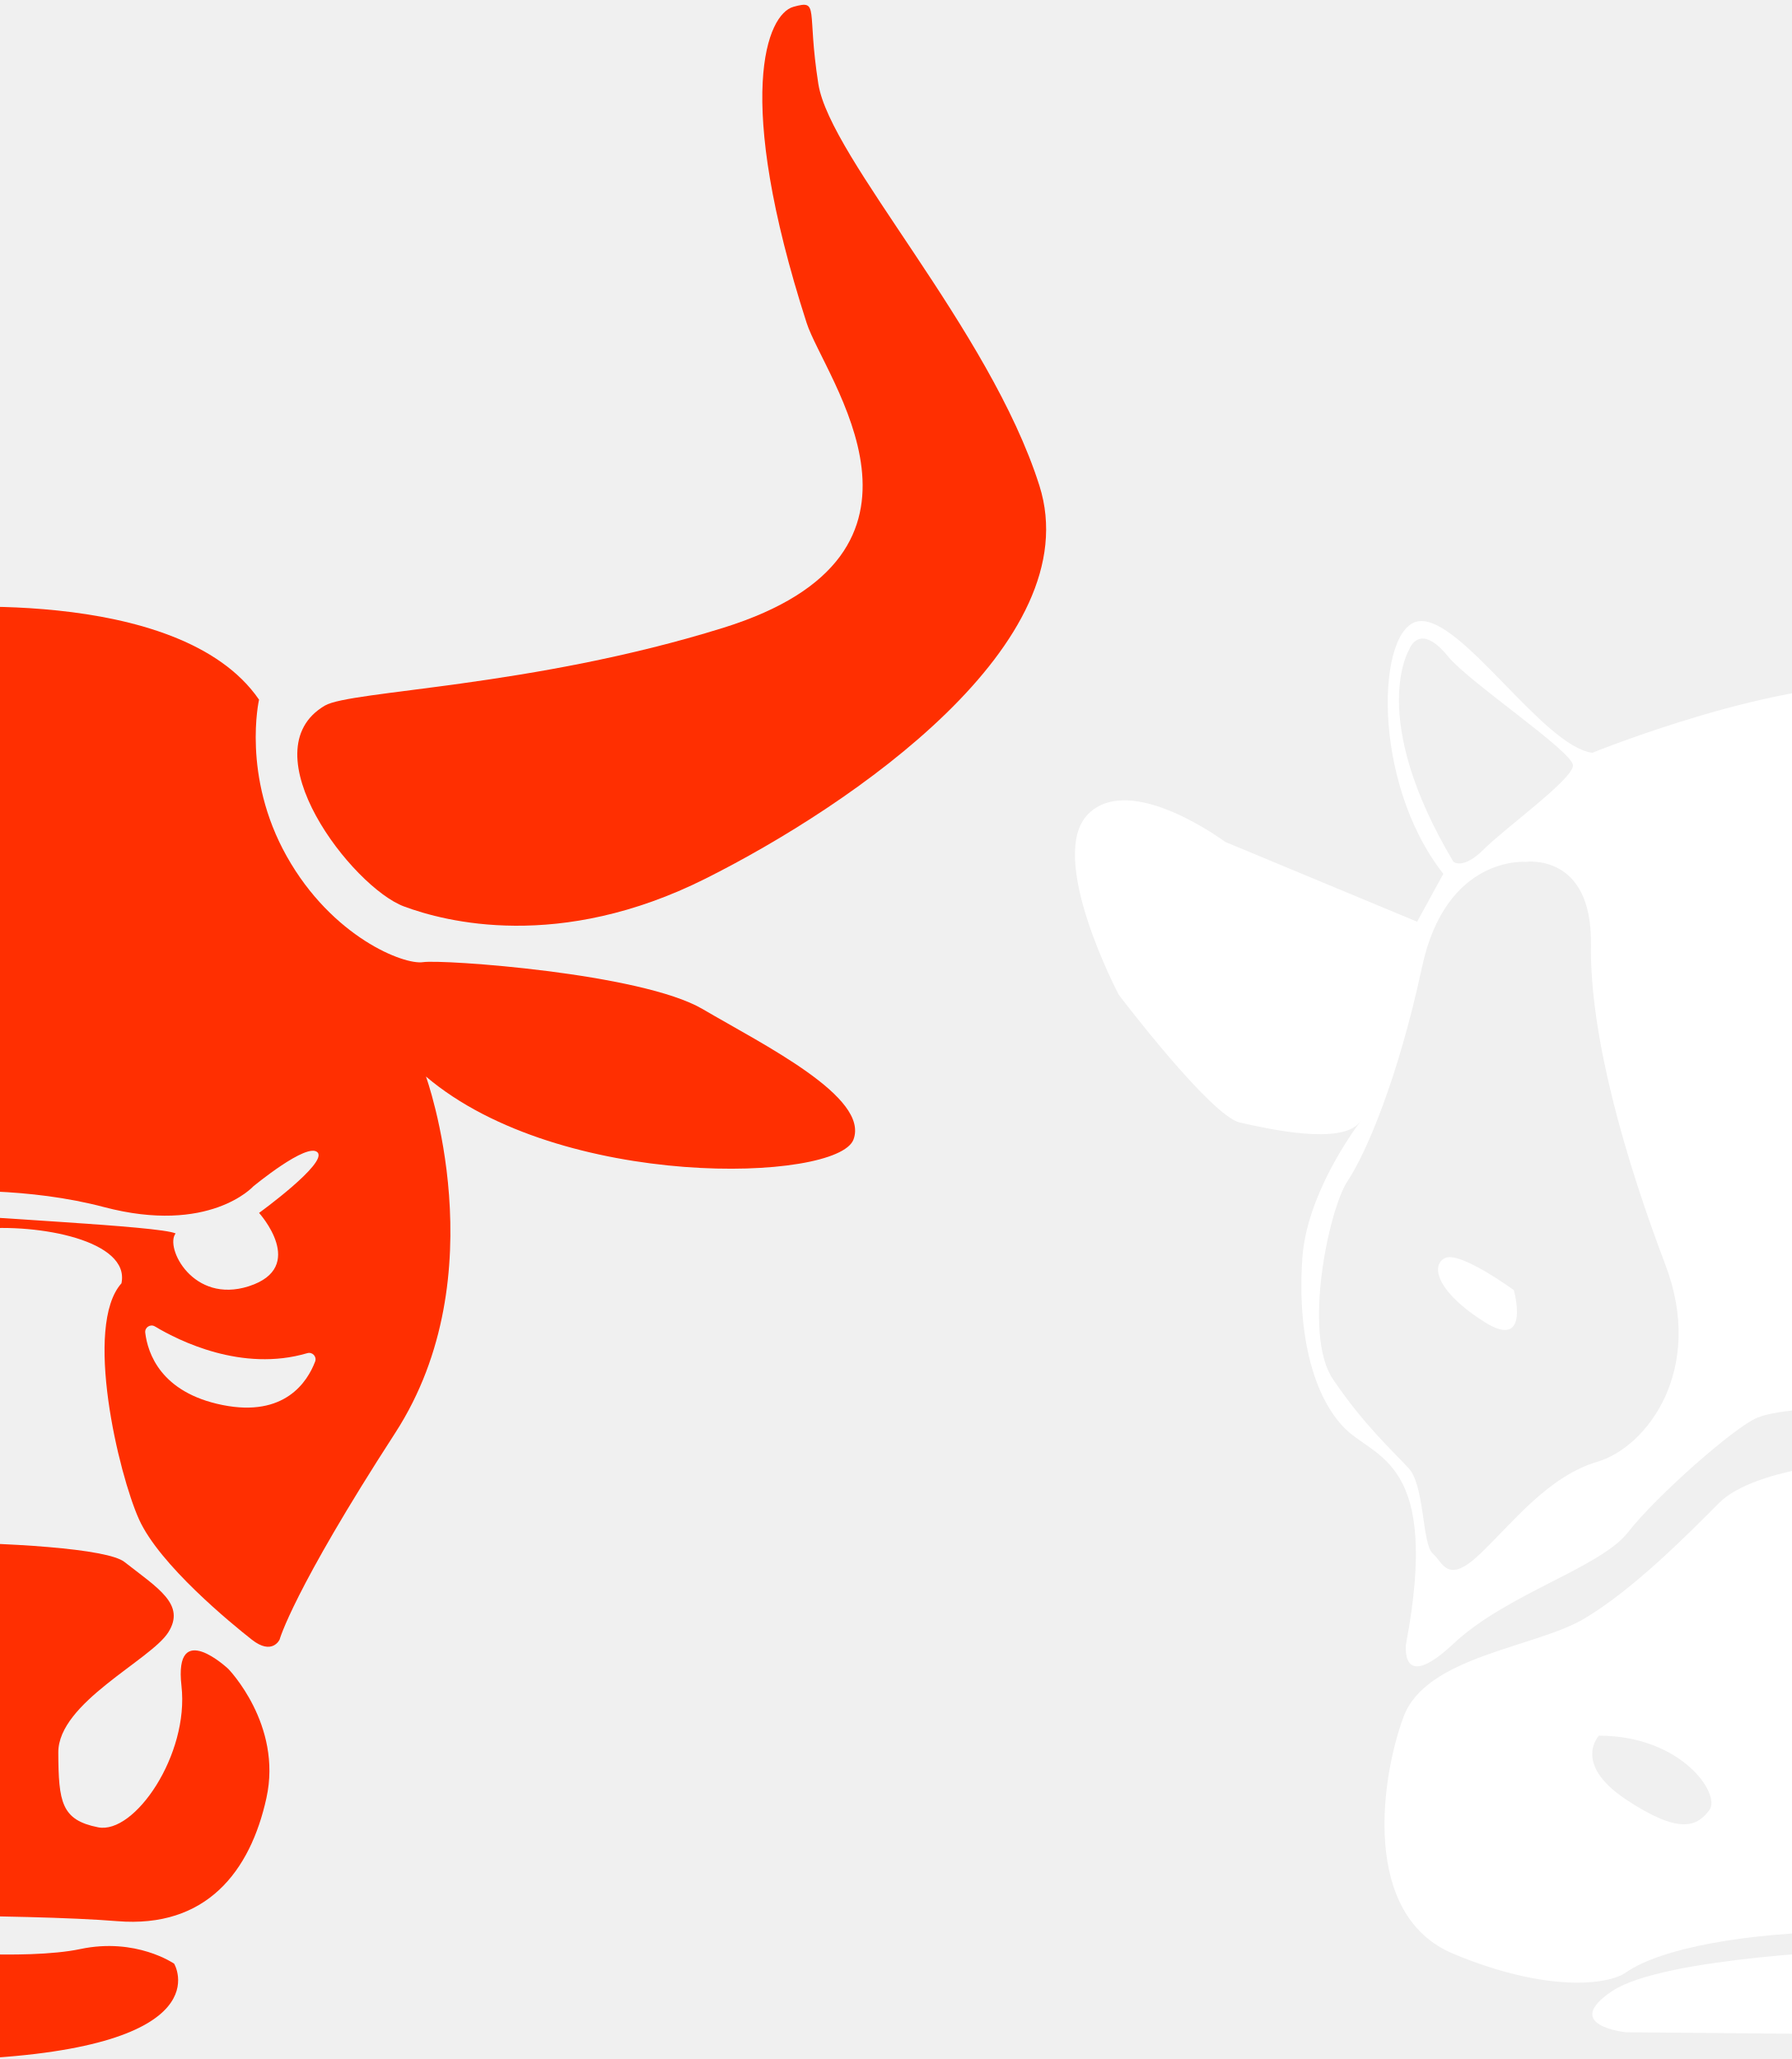
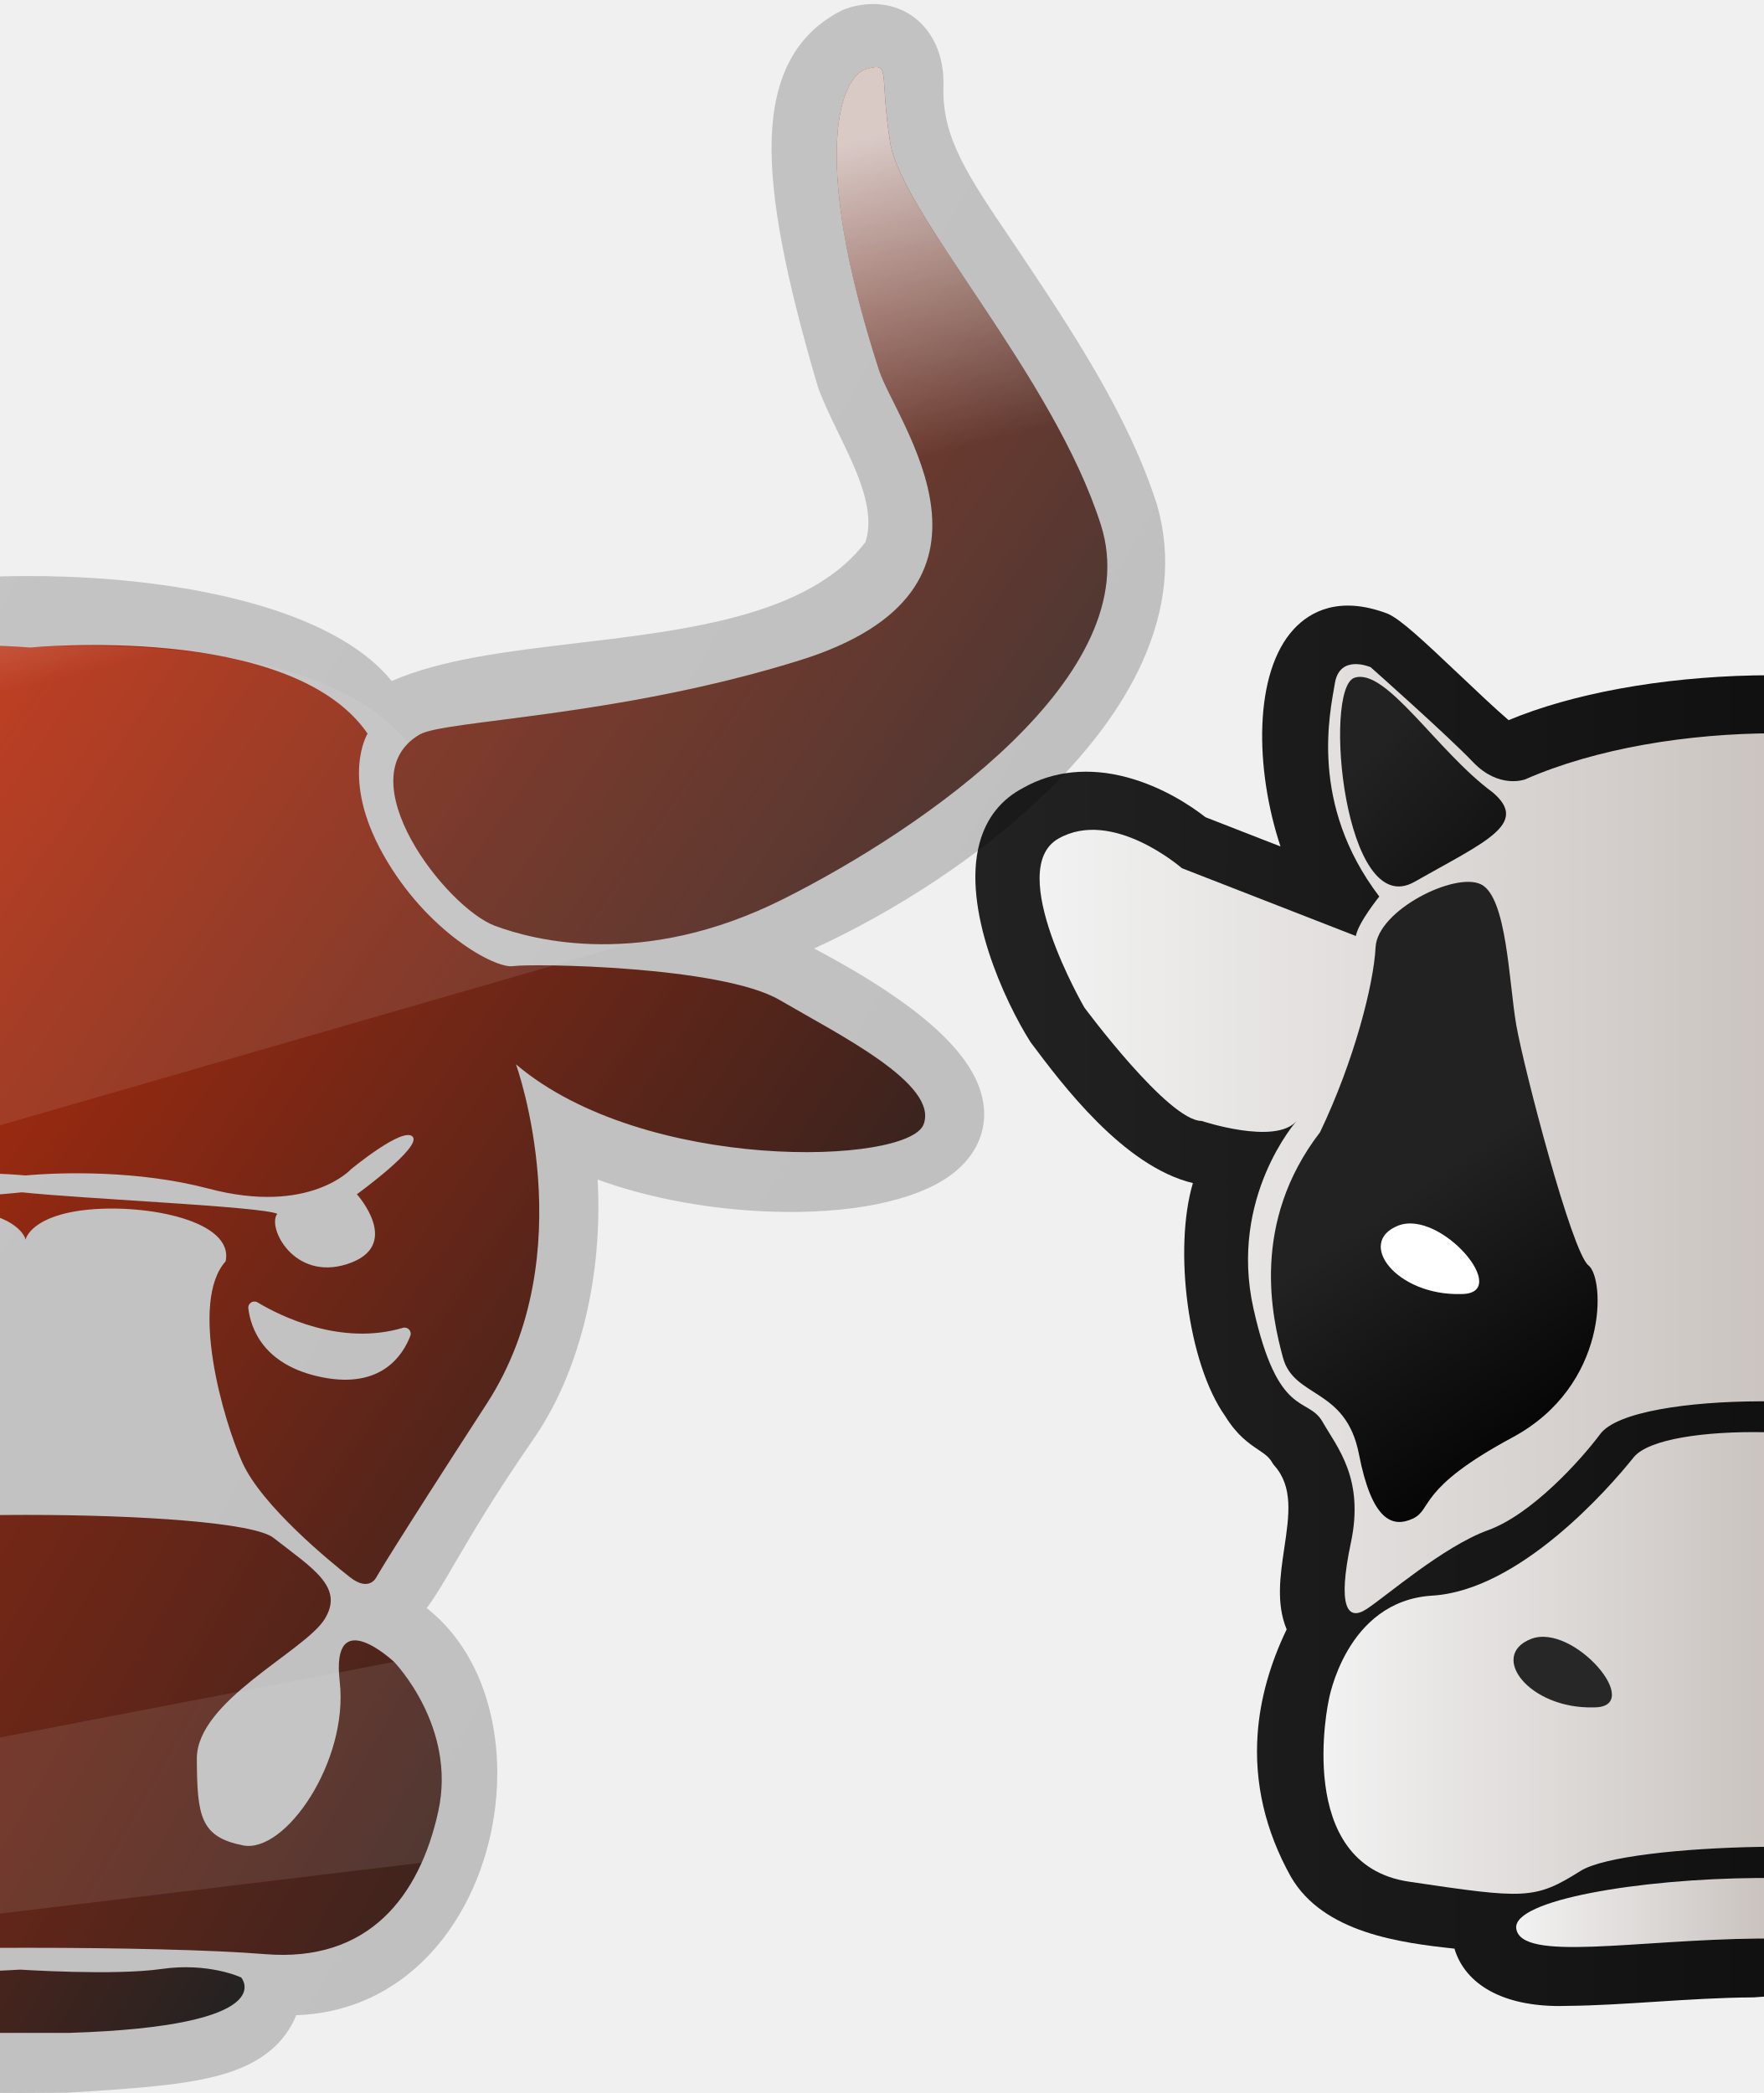
- <svg xmlns="http://www.w3.org/2000/svg" width="375" height="431" viewBox="0 0 375 431" fill="none">
-   <g clip-path="url(#clip0)">
-     <path d="M302.43 263.373C299.37 265.041 301.038 270.612 310.783 276.737C320.528 282.862 316.908 270.057 316.908 270.057C316.908 270.057 305.495 261.704 302.43 263.373Z" fill="white" />
-     <path d="M442.158 417.659C432.822 411.435 398.764 408.92 390.702 408.159C390.702 408.159 348.371 409.536 337.512 416.771C326.653 424.01 340.399 425.402 340.399 425.402L439.272 426.29C439.272 426.29 453.017 424.894 442.158 417.659Z" fill="white" />
-     <path d="M485.866 360.309C481.133 347.504 458.305 345.83 448.006 339.705C437.706 333.58 426.377 322.11 419.843 315.538C413.563 309.22 397.119 306.536 391.027 305.737C391.027 305.737 367.607 306.827 359.827 314.649C353.293 321.221 341.964 332.691 331.664 338.817C321.365 344.942 298.533 346.611 293.804 359.42C289.07 372.225 284.896 400.901 304.244 408.977C323.593 417.048 336.549 415.577 340.399 412.874C355.098 402.565 413.624 400.116 439.272 413.762C443.427 415.972 456.077 417.937 475.426 409.865C494.775 401.789 490.6 373.114 485.866 360.309ZM357.834 378.91C355.329 382.252 351.709 384.199 340.399 376.682C329.088 369.165 334.729 363.317 334.729 363.317C351.986 363.317 360.34 375.568 357.834 378.91ZM439.272 377.57C427.961 385.087 424.342 383.136 421.836 379.799C419.331 376.456 427.684 364.206 444.941 364.206C444.941 364.206 450.582 370.049 439.272 377.57Z" fill="white" />
-     <path d="M551.846 171.273C542.938 162.365 523.171 177.121 523.171 177.121L483.002 193.823L477.516 183.801C492.822 164.316 491.431 131.739 482.523 130.907C473.615 130.07 456.631 157.077 446.331 158.468C446.331 158.468 418.77 141.207 396.22 143.712C373.67 141.207 333.332 157.58 333.332 157.58C323.032 156.188 306.048 129.182 297.14 130.019C288.232 130.855 286.841 163.428 302.151 182.913L296.665 192.935L256.492 176.233C256.492 176.233 236.725 161.477 227.817 170.385C218.908 179.293 234.219 208.246 234.219 208.246C234.219 208.246 253.427 233.578 259.552 234.97C265.677 236.361 280.711 239.704 284.608 234.97C284.744 234.805 284.857 234.669 284.946 234.551C283.085 236.991 273.523 250.266 272.635 263.363C271.52 279.788 275.14 292.593 281.543 299C287.945 305.403 301.587 305.68 294.348 344.1C294.348 344.1 292.999 354.329 303.679 344.608C303.858 344.443 304.041 344.274 304.229 344.1C315.506 333.523 334.991 328.23 340.839 320.713C346.687 313.197 363.112 298.718 367.846 296.772C372.579 294.821 383.438 294.821 383.438 294.821C383.438 294.821 407.074 295.71 411.803 297.656C416.537 299.607 432.962 314.08 438.81 321.597C444.657 329.114 464.143 334.402 475.42 344.984C475.608 345.158 475.791 345.327 475.97 345.492C486.65 355.213 485.301 344.984 485.301 344.984C478.062 306.564 491.704 306.286 498.106 299.884C504.509 293.481 508.128 280.676 507.014 264.247C506.126 251.15 496.564 237.875 494.703 235.435C494.797 235.548 494.905 235.684 495.041 235.854C498.938 240.587 513.972 237.245 520.097 235.854C526.222 234.462 545.43 209.129 545.43 209.129C545.43 209.129 560.754 180.181 551.846 171.273ZM295.053 135.867C295.053 135.867 297.14 130.019 303.124 137.399C307.487 142.777 329.294 157.345 329.294 160.226C329.294 163.108 315.097 173.309 310.641 177.765C306.185 182.222 304.238 180.355 304.238 180.355C286.14 149.955 295.053 135.867 295.053 135.867ZM334.446 305.967C324.146 309.027 316.907 318.495 309.945 325.174C302.983 331.854 302.151 327.125 299.923 325.174C297.695 323.224 298.254 310.978 294.912 307.358C291.57 303.739 285.444 298.173 279.042 288.705C272.639 279.238 278.205 253.068 282.102 247.225C285.999 241.377 292.679 225.789 297.695 202.402C302.706 179.016 319.408 180.407 319.408 180.407C319.408 180.407 333.327 178.456 333.05 197.669C332.773 216.876 340.289 242.769 348.643 264.764C356.996 286.759 344.746 302.907 334.446 305.967ZM476.539 138.283C482.523 130.907 484.61 136.75 484.61 136.75C484.61 136.75 493.518 150.839 475.425 181.239C475.425 181.239 473.474 183.105 469.022 178.649C464.566 174.193 450.369 163.992 450.369 161.11C450.369 158.228 472.172 143.665 476.539 138.283ZM477.234 264.261C480.295 265.93 478.626 271.5 468.881 277.625C459.136 283.751 462.756 270.945 462.756 270.945C462.756 270.945 474.174 262.587 477.234 264.261Z" fill="white" />
-   </g>
-   <path d="M68.026 147.69C51.782 157.206 73.76 185.719 84.576 189.743C93.16 192.933 117.065 199.259 147.712 183.91C178.359 168.561 228.01 134.491 217.59 101.652C207.171 68.808 173.764 33.206 171.311 17.55C168.858 1.894 171.617 -0.105 166.098 1.427C160.58 2.959 153.532 20.002 168.858 67.577C172.58 79.133 201.652 115.765 151.389 131.421C111.326 143.901 73.429 144.524 68.026 147.69Z" fill="#FF2F01" />
-   <path d="M47.799 349.35C47.799 349.35 36.355 338.573 37.991 352.917C39.626 367.257 28.183 384.038 20.523 382.5C12.862 380.968 12.25 377.28 12.205 366.845C12.16 356.409 31.559 347.506 35.237 341.678C38.914 335.845 33.09 332.468 26.041 326.947C18.993 321.42 -55.983 321.42 -63.031 326.947C-70.08 332.473 -75.904 335.85 -72.227 341.678C-68.549 347.506 -49.15 356.409 -49.195 366.845C-49.24 377.28 -49.852 380.963 -57.513 382.5C-65.173 384.033 -76.617 367.257 -74.981 352.917C-73.346 338.578 -84.789 349.35 -84.789 349.35C-84.789 349.35 -96.127 361.011 -92.755 376.361C-89.384 391.71 -80.188 403.678 -61.496 402.145C-42.799 400.613 5.819 400.613 24.516 402.145C43.213 403.678 52.404 391.71 55.775 376.361C59.147 361.011 47.799 349.35 47.799 349.35Z" fill="#FF2F01" />
-   <path d="M36.456 411.048C36.456 411.048 28.489 405.522 16.84 407.979C5.197 410.436 -17.911 408.21 -17.911 408.21C-17.911 408.21 -42.202 410.43 -53.846 407.979C-65.489 405.522 -73.461 411.048 -73.461 411.048C-73.461 411.048 -83.881 428.543 -31.165 431H-20.549H-16.456H-5.84C46.876 428.543 36.456 411.048 36.456 411.048Z" fill="#FF2F01" />
-   <path d="M147.095 211.227C134.247 203.685 92.543 200.791 88.56 201.404C84.576 202.017 69.556 196.184 60.055 179.302C50.553 162.421 54.23 146.459 54.23 146.459C37.374 121.905 -17.484 127.547 -17.484 127.547C-17.484 127.547 -74.379 121.9 -91.235 146.459C-91.235 146.459 -87.558 162.421 -97.06 179.302C-106.561 196.184 -121.576 202.017 -125.565 201.404C-129.548 200.791 -171.257 203.685 -184.1 211.227C-196.948 218.768 -219.037 229.641 -215.665 238.544C-212.294 247.447 -154.371 249.286 -126.172 225.345C-126.172 225.345 -141.202 266.781 -119.74 299.931C-98.279 333.081 -95.525 343.21 -95.525 343.21C-95.525 343.21 -93.994 346.587 -89.7 343.21C-85.411 339.834 -70.391 327.555 -66.101 318.044C-61.812 308.528 -54.458 277.528 -62.424 268.625C-64.265 259.721 -45.262 256.039 -32.389 257.27C-19.937 258.455 -18.513 263.585 -18.497 263.887C-18.483 263.585 -17.058 258.455 -4.606 257.27C8.267 256.044 27.27 259.727 25.429 268.625C17.462 277.528 24.817 308.528 29.106 318.044C33.396 327.56 48.416 339.839 52.705 343.21C56.994 346.587 58.529 343.21 58.529 343.21C58.529 343.21 61.289 333.081 82.745 299.931C104.202 266.786 89.172 225.345 89.172 225.345C117.366 249.286 175.294 247.447 178.665 238.544C182.037 229.646 159.943 218.768 147.095 211.227ZM-83.57 294.103C-96.638 296.736 -101.374 289.194 -102.969 285.014C-103.366 283.974 -102.397 282.939 -101.329 283.25C-87.668 287.285 -74.434 280.653 -69.427 277.653C-68.474 277.08 -67.27 277.854 -67.406 278.96C-67.922 283.25 -70.632 291.495 -83.57 294.103ZM65.969 285.014C64.374 289.194 59.638 296.736 46.57 294.103C33.631 291.495 30.922 283.25 30.406 278.96C30.275 277.854 31.474 277.086 32.427 277.653C37.434 280.653 50.668 287.285 64.329 283.25C65.397 282.934 66.366 283.974 65.969 285.014ZM54.235 253.893C54.235 253.893 64.504 265.248 52.088 269.243C40.384 273.006 34.464 261.108 36.762 258.194C33.416 256.581 -5.424 254.943 -19.3 253.466C-33.181 254.943 -70.421 256.581 -73.767 258.194C-71.469 261.108 -77.384 273.006 -89.093 269.243C-101.504 265.253 -91.24 253.893 -91.24 253.893C-91.24 253.893 -105.643 243.458 -103.501 241.222C-101.354 238.986 -90.016 248.367 -90.016 248.367C-90.016 248.367 -80.82 258.496 -58.757 252.662C-43.28 248.573 -26.374 249.04 -18.513 249.758C-10.646 249.04 6.26 248.573 21.732 252.662C43.8 258.496 52.991 248.367 52.991 248.367C52.991 248.367 64.329 238.986 66.476 241.222C68.638 243.458 54.235 253.893 54.235 253.893Z" fill="#FF2F01" />
+ <svg xmlns="http://www.w3.org/2000/svg" width="375" height="445" viewBox="0 0 375 445" fill="none">
+   <path d="M536.886 178.278C534.76 170.885 529.702 165.941 522.24 163.964C510.646 160.897 495.728 165.85 488.603 172.509L472.823 178.66C478.293 162.208 478.593 141.724 469.968 132.428C466.592 128.787 460.41 125.263 450.139 129.136C450.087 129.155 450.034 129.178 449.982 129.201C447.249 130.399 442.223 135.091 434.245 142.651C430.845 145.871 427.347 149.186 424.447 151.741C411.623 146.047 393.39 143.166 372.777 143.604C353.032 144.024 334.228 147.477 320.744 153.118C317.652 150.443 313.889 146.879 310.238 143.418C302.59 136.171 297.767 131.668 295.082 130.503C295.033 130.48 294.984 130.461 294.932 130.441C284.661 126.571 278.479 130.095 275.099 133.737C266.481 143.023 266.781 163.51 272.248 179.968L256.311 173.756C253.219 171.345 247.259 167.331 239.66 165.279C231.619 163.109 223.991 163.873 217.59 167.488C212.848 169.958 209.71 173.912 208.263 179.247C204.475 193.212 213.661 212.976 219.043 221.476C219.089 221.547 219.138 221.616 219.187 221.685C225.78 230.498 238.866 247.99 253.624 251.543C249.476 265.505 252.533 289.843 260.465 301.051C263.013 305.188 265.527 306.885 267.552 308.249C268.963 309.202 269.815 309.776 270.527 311.029C270.641 311.231 270.775 311.417 270.929 311.59C274.985 316.139 274.09 322.175 273.052 329.164C272.186 334.992 271.295 340.995 273.558 346.425C269.985 353.854 267.911 361.317 267.386 368.639C266.641 379.044 269.009 389.244 274.42 398.961C274.426 398.974 274.436 398.987 274.443 399C281.337 410.978 297.809 413.073 309.226 414.306C311.584 422.055 319.663 426.509 331.531 426.509C332.106 426.509 332.694 426.499 333.288 426.477C339.209 426.421 345.384 426.023 351.919 425.602C358.79 425.162 365.893 424.705 372.744 424.672C372.849 424.672 372.95 424.666 373.055 424.656C378.319 424.131 385.079 424.64 392.234 425.181C401.414 425.873 410.904 426.591 418.7 425.224C427.416 423.697 432.85 419.625 434.885 413.105C446.406 411.875 463.61 409.95 470.625 397.688C470.631 397.675 470.638 397.665 470.644 397.652C479.922 380.946 480.21 363.281 471.506 345.126C473.773 339.697 472.881 333.69 472.016 327.862C470.977 320.87 470.083 314.833 474.139 310.285C474.292 310.112 474.429 309.923 474.544 309.724C475.252 308.474 476.105 307.9 477.515 306.944C479.54 305.577 482.055 303.88 484.602 299.743C488.782 293.83 491.806 284.169 492.907 273.199C493.811 264.203 493.246 256.004 491.369 249.961C500.643 247.745 504.768 245.03 515.372 233.297C515.385 233.284 515.398 233.268 515.411 233.255C521.851 225.864 525.397 221.12 526.518 219.42C529.071 215.857 532.654 207.674 535.058 199.898C538.222 189.669 538.836 182.396 536.886 178.278Z" fill="url(#paint0_linear)" />
+   <path d="M522.716 176.989C511.172 170.434 496.48 183.28 496.48 183.28L459.485 197.699C458.96 194.815 454.502 189.31 454.502 189.31C469.456 169.648 464.998 150.25 463.946 143.959C462.898 137.668 456.337 140.553 456.337 140.553C456.337 140.553 440.071 154.971 434.561 160.737C429.052 166.502 423.517 164.408 423.517 164.408C402.058 153.314 354.662 152.394 324.239 165.713C324.239 165.713 318.703 167.811 313.194 162.042C307.685 156.277 291.418 141.858 291.418 141.858C291.418 141.858 284.857 138.973 283.809 145.264C282.761 151.555 278.3 170.953 293.253 190.615C293.253 190.615 288.792 196.12 288.27 199.004L251.276 184.585C251.276 184.585 236.583 171.739 225.039 178.295C213.495 184.85 230.548 214.209 230.548 214.209C230.548 214.209 248.389 238.325 255.472 238.325C255.472 238.325 271.213 243.569 275.674 238.325C275.674 238.325 261.243 254.578 266.491 278.172C271.739 301.766 278.035 296.783 281.183 302.288C284.331 307.792 290.105 314.347 287.218 327.976C284.331 341.609 286.467 344.754 290.517 342.131C294.566 339.511 306.898 328.763 316.342 325.353C325.787 321.947 336.309 310.168 340.218 304.904C347.298 295.377 401.137 296.294 407.537 303.599C411.858 308.53 421.969 320.638 431.413 324.048C440.858 327.454 453.189 338.202 457.239 340.826C461.288 343.446 463.424 340.3 460.537 326.671C457.65 313.039 463.424 306.487 466.572 300.982C469.72 295.478 476.017 300.457 481.265 276.866C486.513 253.273 472.081 237.02 472.081 237.02C476.542 242.264 492.283 237.02 492.283 237.02C499.366 237.02 517.207 212.904 517.207 212.904C517.207 212.904 534.261 183.545 522.716 176.989Z" fill="url(#paint1_linear)" />
+   <path d="M443.219 337.945C424.761 336.829 406.381 316.449 401.133 309.632C396.548 303.678 353.738 301.818 347.298 309.89C341.936 316.615 322.991 338.137 304.533 339.25C286.075 340.366 282.493 361.532 282.493 361.532C282.493 361.532 274.884 396.396 299.546 400.067C324.209 403.737 326.309 403.917 336.015 397.799C345.724 391.681 402.515 390.683 411.731 396.494C421.44 402.612 423.536 402.432 448.199 398.761C472.862 395.091 465.253 360.227 465.253 360.227C465.253 360.227 461.677 339.06 443.219 337.945Z" fill="url(#paint2_linear)" />
+   <path d="M322.374 410.028C323.367 417.217 347.696 412.41 373.985 412.159C400.275 411.908 424.604 416.296 424.457 408.723C424.349 403.127 398.165 399.104 373.525 399.287C348.64 399.47 321.535 403.953 322.374 410.028Z" fill="url(#paint3_linear)" />
+   <path d="M280.657 240.723C287.934 225.499 292.071 209.266 292.463 201.402C292.855 193.539 309.386 185.28 314.895 188.034C320.405 190.788 320.8 208.874 322.374 217.919C323.948 226.964 334.179 266.285 337.723 269.036C341.266 271.789 342.053 294.594 321.587 305.603C301.12 316.612 304.664 320.938 300.333 322.903C296.003 324.87 291.676 323.297 288.92 309.14C286.163 294.985 275.145 297.344 272.784 288.691C270.426 280.045 265.847 259.978 280.657 240.723Z" fill="url(#paint4_linear)" />
+   <path d="M287.933 144.119C281.242 146.478 285.772 195.996 300.729 187.493C315.686 178.99 325.254 175.172 317.384 168.486C305.578 159.836 294.625 141.76 287.933 144.119Z" fill="url(#paint5_linear)" />
+   <path d="M325.506 348.464C316.453 352.004 325.111 363.405 338.885 363.013C349.904 363.023 334.555 344.924 325.506 348.464Z" fill="#272727" />
+   <path d="M297.28 260.581C288.227 264.122 296.885 275.522 310.66 275.131C321.682 275.137 306.333 257.041 297.28 260.581Z" fill="white" />
+   <path d="M246.051 107.539C246.034 107.477 246.015 107.411 245.995 107.35C239.934 88.255 227.488 69.653 216.506 53.231C216.499 53.221 216.493 53.212 216.486 53.205L215.35 51.525C205.641 37.181 200.288 29.278 200.588 18.498C200.817 12.184 198.515 6.764 194.266 3.625C190.305 0.695 185.027 0.059 179.789 1.877C179.515 1.971 179.247 2.085 178.989 2.216C169.296 7.104 164.411 16.158 164.061 29.895C163.754 41.896 166.873 58.511 173.872 82.183C173.914 82.323 173.96 82.46 174.009 82.597C175.152 85.684 176.657 88.777 178.248 92.053C182.166 100.112 186.213 108.439 183.999 115.259C178.911 121.967 170.825 126.907 159.316 130.353C148.105 133.707 135.218 135.241 122.753 136.722C107.986 138.477 93.904 140.151 83.284 144.794C78.225 138.585 69.901 133.537 58.425 129.736C46.064 125.641 30.532 123.175 13.505 122.6C-5.864 121.948 -25.227 123.824 -41.017 127.883C-55.954 131.723 -66.688 137.159 -73.043 144.086C-78.21 141.835 -84.823 140.885 -93.605 139.861C-100.126 138.415 -107.837 137.378 -115.991 136.278C-138.254 133.276 -165.963 129.537 -172.341 116.006C-175.793 108.684 -173.105 97.845 -164.356 83.782C-164.049 83.286 -163.808 82.754 -163.641 82.196C-156.636 58.644 -153.524 42.017 -153.851 29.866C-154.22 16.008 -159.118 6.954 -168.821 2.187C-169.059 2.069 -169.301 1.968 -169.552 1.88C-174.859 0.03 -179.983 0.633 -183.98 3.573C-188.242 6.706 -190.567 12.142 -190.361 18.485C-190.058 29.317 -195.456 37.276 -205.25 51.724L-206.112 52.999C-231.02 84.34 -240.216 111.115 -234.236 134.852C-230.497 149.699 -220.991 163.037 -205.172 175.635C-194.078 184.471 -179.732 193.017 -161.568 201.582C-171.103 205.934 -178.892 210.326 -184.82 214.695C-193.575 221.149 -198.444 227.744 -199.293 234.296C-200.087 240.417 -197.386 246.058 -191.697 250.186C-184.055 255.726 -170.738 258.578 -155.157 258.007C-142.564 257.544 -129.423 254.907 -117.196 250.457C-118.398 270.755 -113.653 291.014 -104.025 305.319C-104.006 305.345 -103.986 305.374 -103.97 305.4C-94.042 319.666 -89.147 328.277 -85.907 333.97C-83.922 337.462 -82.406 340.124 -80.656 342.291C-85.368 346.134 -89.121 351.293 -91.73 357.587C-95.401 366.439 -96.482 377.027 -94.767 387.394C-92.997 398.122 -88.301 407.966 -81.547 415.112C-74.964 422.078 -66.62 426.418 -57.175 427.844C-56.516 429.769 -55.448 431.567 -53.991 433.192C-44.743 443.502 -20.795 444.997 4.295 444.997C6.709 444.997 9.138 444.984 11.562 444.961C12.505 444.954 13.41 444.945 14.272 444.938C14.39 444.938 14.511 444.935 14.628 444.925C30.366 443.956 40.48 443.192 48.18 440.784C55.685 438.438 60.57 434.383 62.984 428.46C72.984 428.121 82.016 424.392 89.351 417.52C96.722 410.616 102.071 400.674 104.413 389.528C106.692 378.678 105.99 367.572 102.437 358.256C99.86 351.502 95.834 345.929 90.72 341.899C92.565 339.459 94.341 336.411 96.5 332.708C100.125 326.489 105.092 317.969 113.821 305.387C113.838 305.361 113.857 305.335 113.874 305.309C123.445 291.083 128.187 270.974 127.061 250.789C136.966 254.401 148.703 256.757 160.763 257.462C177.604 258.447 192.052 256.092 200.399 250.998C208.358 246.143 209.354 239.777 209.239 236.416C209.043 230.67 205.729 224.928 199.106 218.862C193.201 213.452 184.459 207.67 173.101 201.663C190.892 193.464 208.155 182.053 221.3 169.579C231.221 160.166 238.471 150.485 242.847 140.804C248 129.39 249.081 118.199 246.051 107.539Z" fill="url(#paint6_linear)" fill-opacity="0.2" />
+   <path d="M89.231 156.166C73.499 165.373 94.782 192.961 105.259 196.854C113.57 199.941 136.721 206.062 166.396 191.209C196.075 176.36 244.153 143.395 234.065 111.621C223.974 79.843 191.624 45.397 189.25 30.251C186.876 15.104 189.547 13.169 184.201 14.651C178.855 16.132 172.033 32.623 186.872 78.652C190.478 89.834 218.628 125.276 169.956 140.422C131.159 152.501 94.462 153.105 89.231 156.166Z" fill="url(#paint7_linear)" />
+   <path d="M83.78 353.336C83.78 353.336 70.299 340.65 72.226 357.535C74.153 374.414 60.672 394.164 51.648 392.353C42.625 390.549 41.904 386.209 41.851 373.928C41.799 361.646 64.653 351.166 68.983 344.307C73.313 337.442 66.452 333.468 58.151 326.968C49.846 320.462 -38.476 320.462 -46.781 326.968C-55.085 333.474 -61.947 337.449 -57.613 344.307C-53.279 351.166 -30.426 361.646 -30.481 373.928C-30.534 386.209 -31.255 390.546 -40.279 392.353C-49.302 394.158 -62.783 374.411 -60.856 357.535C-58.929 340.656 -72.41 353.336 -72.41 353.336C-72.41 353.336 -85.767 367.063 -81.796 385.129C-77.825 403.196 -66.992 417.282 -44.971 415.477C-22.944 413.673 34.327 413.673 56.354 415.477C78.382 417.282 89.207 403.196 93.179 385.129C97.15 367.063 83.78 353.336 83.78 353.336Z" fill="url(#paint8_linear)" />
+   <path d="M51.279 420.443C51.279 420.443 44.398 417.18 34.334 418.632C24.275 420.081 4.315 418.769 4.315 418.769C4.315 418.769 -16.667 420.081 -26.726 418.632C-36.784 417.184 -43.672 420.443 -43.672 420.443C-43.672 420.443 -52.672 430.77 -7.135 432.219H2.036H5.572H14.742C60.28 430.767 51.279 420.443 51.279 420.443Z" fill="url(#paint9_linear)" />
+   <path d="M75.874 253.915C75.874 253.915 85.818 264.902 73.793 268.765C62.458 272.406 56.727 260.895 58.951 258.076C55.711 256.516 18.1 254.93 4.661 253.501C-8.781 254.93 -44.844 256.516 -48.084 258.076C-45.86 260.895 -51.588 272.406 -62.926 268.765C-74.944 264.905 -65.007 253.915 -65.007 253.915C-65.007 253.915 -78.954 243.82 -76.881 241.657C-74.8 239.493 -63.821 248.571 -63.821 248.571C-63.821 248.571 -54.916 258.372 -33.551 252.728C-18.565 248.77 -2.194 249.223 5.419 249.918C13.038 249.223 29.409 248.77 44.389 252.728C65.76 258.372 74.659 248.571 74.659 248.571C74.659 248.571 85.638 239.493 87.718 241.657C89.822 243.817 75.874 253.915 75.874 253.915ZM87.238 284.025C85.694 288.071 81.109 295.367 68.451 292.819C55.92 290.297 53.298 282.319 52.798 278.168C52.671 277.098 53.833 276.354 54.754 276.906C59.604 279.806 72.418 286.225 85.648 282.322C86.683 282.012 87.62 283.017 87.238 284.025ZM-57.574 292.819C-70.228 295.367 -74.814 288.068 -76.362 284.025C-76.747 283.02 -75.806 282.019 -74.774 282.319C-61.545 286.221 -48.73 279.806 -43.881 276.902C-42.956 276.348 -41.791 277.098 -41.924 278.165C-42.421 282.319 -45.043 290.297 -57.574 292.819ZM165.795 212.633C153.353 205.337 112.969 204.822 109.112 205.412C105.255 206.006 90.71 198.077 81.507 181.743C72.307 165.409 78.153 155.976 78.153 155.976C61.831 132.219 6.421 137.678 6.421 137.678C6.421 137.678 -50.961 132.213 -67.283 155.976C-67.283 155.976 -61.437 165.409 -70.637 181.743C-79.84 198.077 -94.379 206.659 -98.242 206.065C-102.099 205.471 -142.489 205.334 -154.925 212.633C-167.367 219.929 -188.758 230.449 -185.492 239.063C-182.227 247.677 -126.138 249.455 -98.83 226.292C-98.83 226.292 -113.385 266.383 -92.602 298.457C-71.819 330.531 -69.151 335.321 -69.151 335.321C-69.151 335.321 -67.668 338.587 -63.511 335.321C-59.357 332.055 -44.811 320.175 -40.657 310.97C-36.503 301.762 -29.381 276.778 -37.098 268.164C-38.881 259.55 -20.478 255.987 -8.013 257.178C4.044 258.327 5.425 263.29 5.438 263.58C5.451 263.29 6.833 258.324 18.89 257.178C31.355 255.991 49.758 259.557 47.974 268.164C40.261 276.778 47.383 301.762 51.534 310.97C55.685 320.178 70.234 332.058 74.388 335.321C78.542 338.587 80.028 335.321 80.028 335.321C80.028 335.321 82.699 330.528 103.479 298.457C124.255 266.389 109.703 226.292 109.703 226.292C137.005 249.455 193.103 247.677 196.366 239.063C199.635 230.455 178.238 219.929 165.795 212.633Z" fill="url(#paint10_linear)" />
+   <path d="M-103.072 269.029C-102.876 270.556 -102.634 272.099 -102.34 273.653L-103.072 269.029ZM134.03 200.534C143.37 199.813 154.346 197.239 166.393 191.209C196.072 176.36 244.15 143.395 234.062 111.621C223.971 79.843 191.621 45.397 189.247 30.251C186.872 15.104 189.544 13.169 184.198 14.651C178.852 16.132 172.03 32.623 186.869 78.652C190.474 89.834 218.625 125.276 169.953 140.422C131.156 152.498 94.459 153.099 89.227 156.162C88.296 156.707 87.5 157.317 86.817 157.983C66.243 132.738 6.421 137.675 6.421 137.675C6.421 137.675 -53.064 130.47 -76.46 157.19C-76.92 156.828 -77.416 156.482 -77.962 156.162C-83.193 153.099 -119.89 152.498 -158.687 140.422C-207.36 125.276 -179.209 89.831 -175.604 78.652C-160.761 32.623 -167.586 16.132 -172.932 14.651C-178.278 13.169 -175.604 15.104 -177.981 30.251C-180.355 45.4 -212.706 79.847 -222.797 111.624C-232.888 143.398 -184.806 176.36 -155.128 191.212C-140.99 198.286 -128.339 200.6 -118.062 200.753C-130.618 203.51 -147.264 208.14 -154.922 212.636C-167.364 219.932 -188.755 230.452 -185.489 239.066C-182.223 247.68 -126.134 249.458 -98.826 226.295C-98.826 226.295 -106.021 246.114 -103.072 269.029L134.03 200.534ZM89.655 396.037C91.17 392.66 92.33 388.983 93.179 385.126C97.15 367.059 83.783 353.332 83.783 353.332L-81.796 385.126C-78.817 398.677 -71.979 409.986 -59.455 414.035L89.655 396.037Z" fill="url(#paint11_linear)" />
  <defs>
-     <clipPath id="clip0">
-       <rect width="329.596" height="296.29" fill="white" transform="translate(225.035 130)" />
-     </clipPath>
+     <linearGradient id="paint0_linear" x1="207.372" y1="276.98" x2="537.999" y2="276.98" gradientUnits="userSpaceOnUse">
+       <stop stop-color="#222222" />
+       <stop offset="1" />
+     </linearGradient>
+     <linearGradient id="paint1_linear" x1="221.025" y1="241.436" x2="526.726" y2="241.436" gradientUnits="userSpaceOnUse">
+       <stop stop-color="#F2F2F2" />
+       <stop offset="1" stop-color="#A49790" />
+     </linearGradient>
+     <linearGradient id="paint2_linear" x1="281.386" y1="353.565" x2="466.365" y2="353.565" gradientUnits="userSpaceOnUse">
+       <stop stop-color="#F2F2F2" />
+       <stop offset="1" stop-color="#A49790" />
+     </linearGradient>
+     <linearGradient id="paint3_linear" x1="322.355" y1="406.623" x2="424.457" y2="406.623" gradientUnits="userSpaceOnUse">
+       <stop stop-color="#F2F2F2" />
+       <stop offset="1" stop-color="#A49790" />
+     </linearGradient>
+     <linearGradient id="paint4_linear" x1="302.281" y1="251.519" x2="341.518" y2="308.775" gradientUnits="userSpaceOnUse">
+       <stop stop-color="#222222" />
+       <stop offset="1" />
+     </linearGradient>
+     <linearGradient id="paint5_linear" x1="289.118" y1="161.813" x2="344.413" y2="214.839" gradientUnits="userSpaceOnUse">
+       <stop stop-color="#222222" />
+       <stop offset="1" />
+     </linearGradient>
+     <linearGradient id="paint6_linear" x1="-216.099" y1="57.995" x2="184.934" y2="283.896" gradientUnits="userSpaceOnUse">
+       <stop stop-color="#222222" />
+       <stop offset="1" />
+     </linearGradient>
+     <linearGradient id="paint7_linear" x1="-89.927" y1="-56.736" x2="266.031" y2="188.89" gradientUnits="userSpaceOnUse">
+       <stop stop-color="#FF2F01" />
+       <stop offset="1" stop-color="#222222" />
+     </linearGradient>
+     <linearGradient id="paint8_linear" x1="-286.939" y1="206.792" x2="137.142" y2="450.221" gradientUnits="userSpaceOnUse">
+       <stop stop-color="#FF2F01" />
+       <stop offset="1" stop-color="#222222" />
+     </linearGradient>
+     <linearGradient id="paint9_linear" x1="-211.917" y1="290.883" x2="41.478" y2="446.102" gradientUnits="userSpaceOnUse">
+       <stop stop-color="#FF2F01" />
+       <stop offset="1" stop-color="#222222" />
+     </linearGradient>
+     <linearGradient id="paint10_linear" x1="-147.159" y1="138.515" x2="167.549" y2="355.782" gradientUnits="userSpaceOnUse">
+       <stop stop-color="#FF2F01" />
+       <stop offset="1" stop-color="#222222" />
+     </linearGradient>
+     <linearGradient id="paint11_linear" x1="11.778" y1="144.53" x2="-5.225" y2="78.147" gradientUnits="userSpaceOnUse">
+       <stop stop-color="#F2F2F2" stop-opacity="0.1" />
+       <stop offset="1" stop-color="#F2F2F2" stop-opacity="0.8" />
+     </linearGradient>
  </defs>
</svg>
